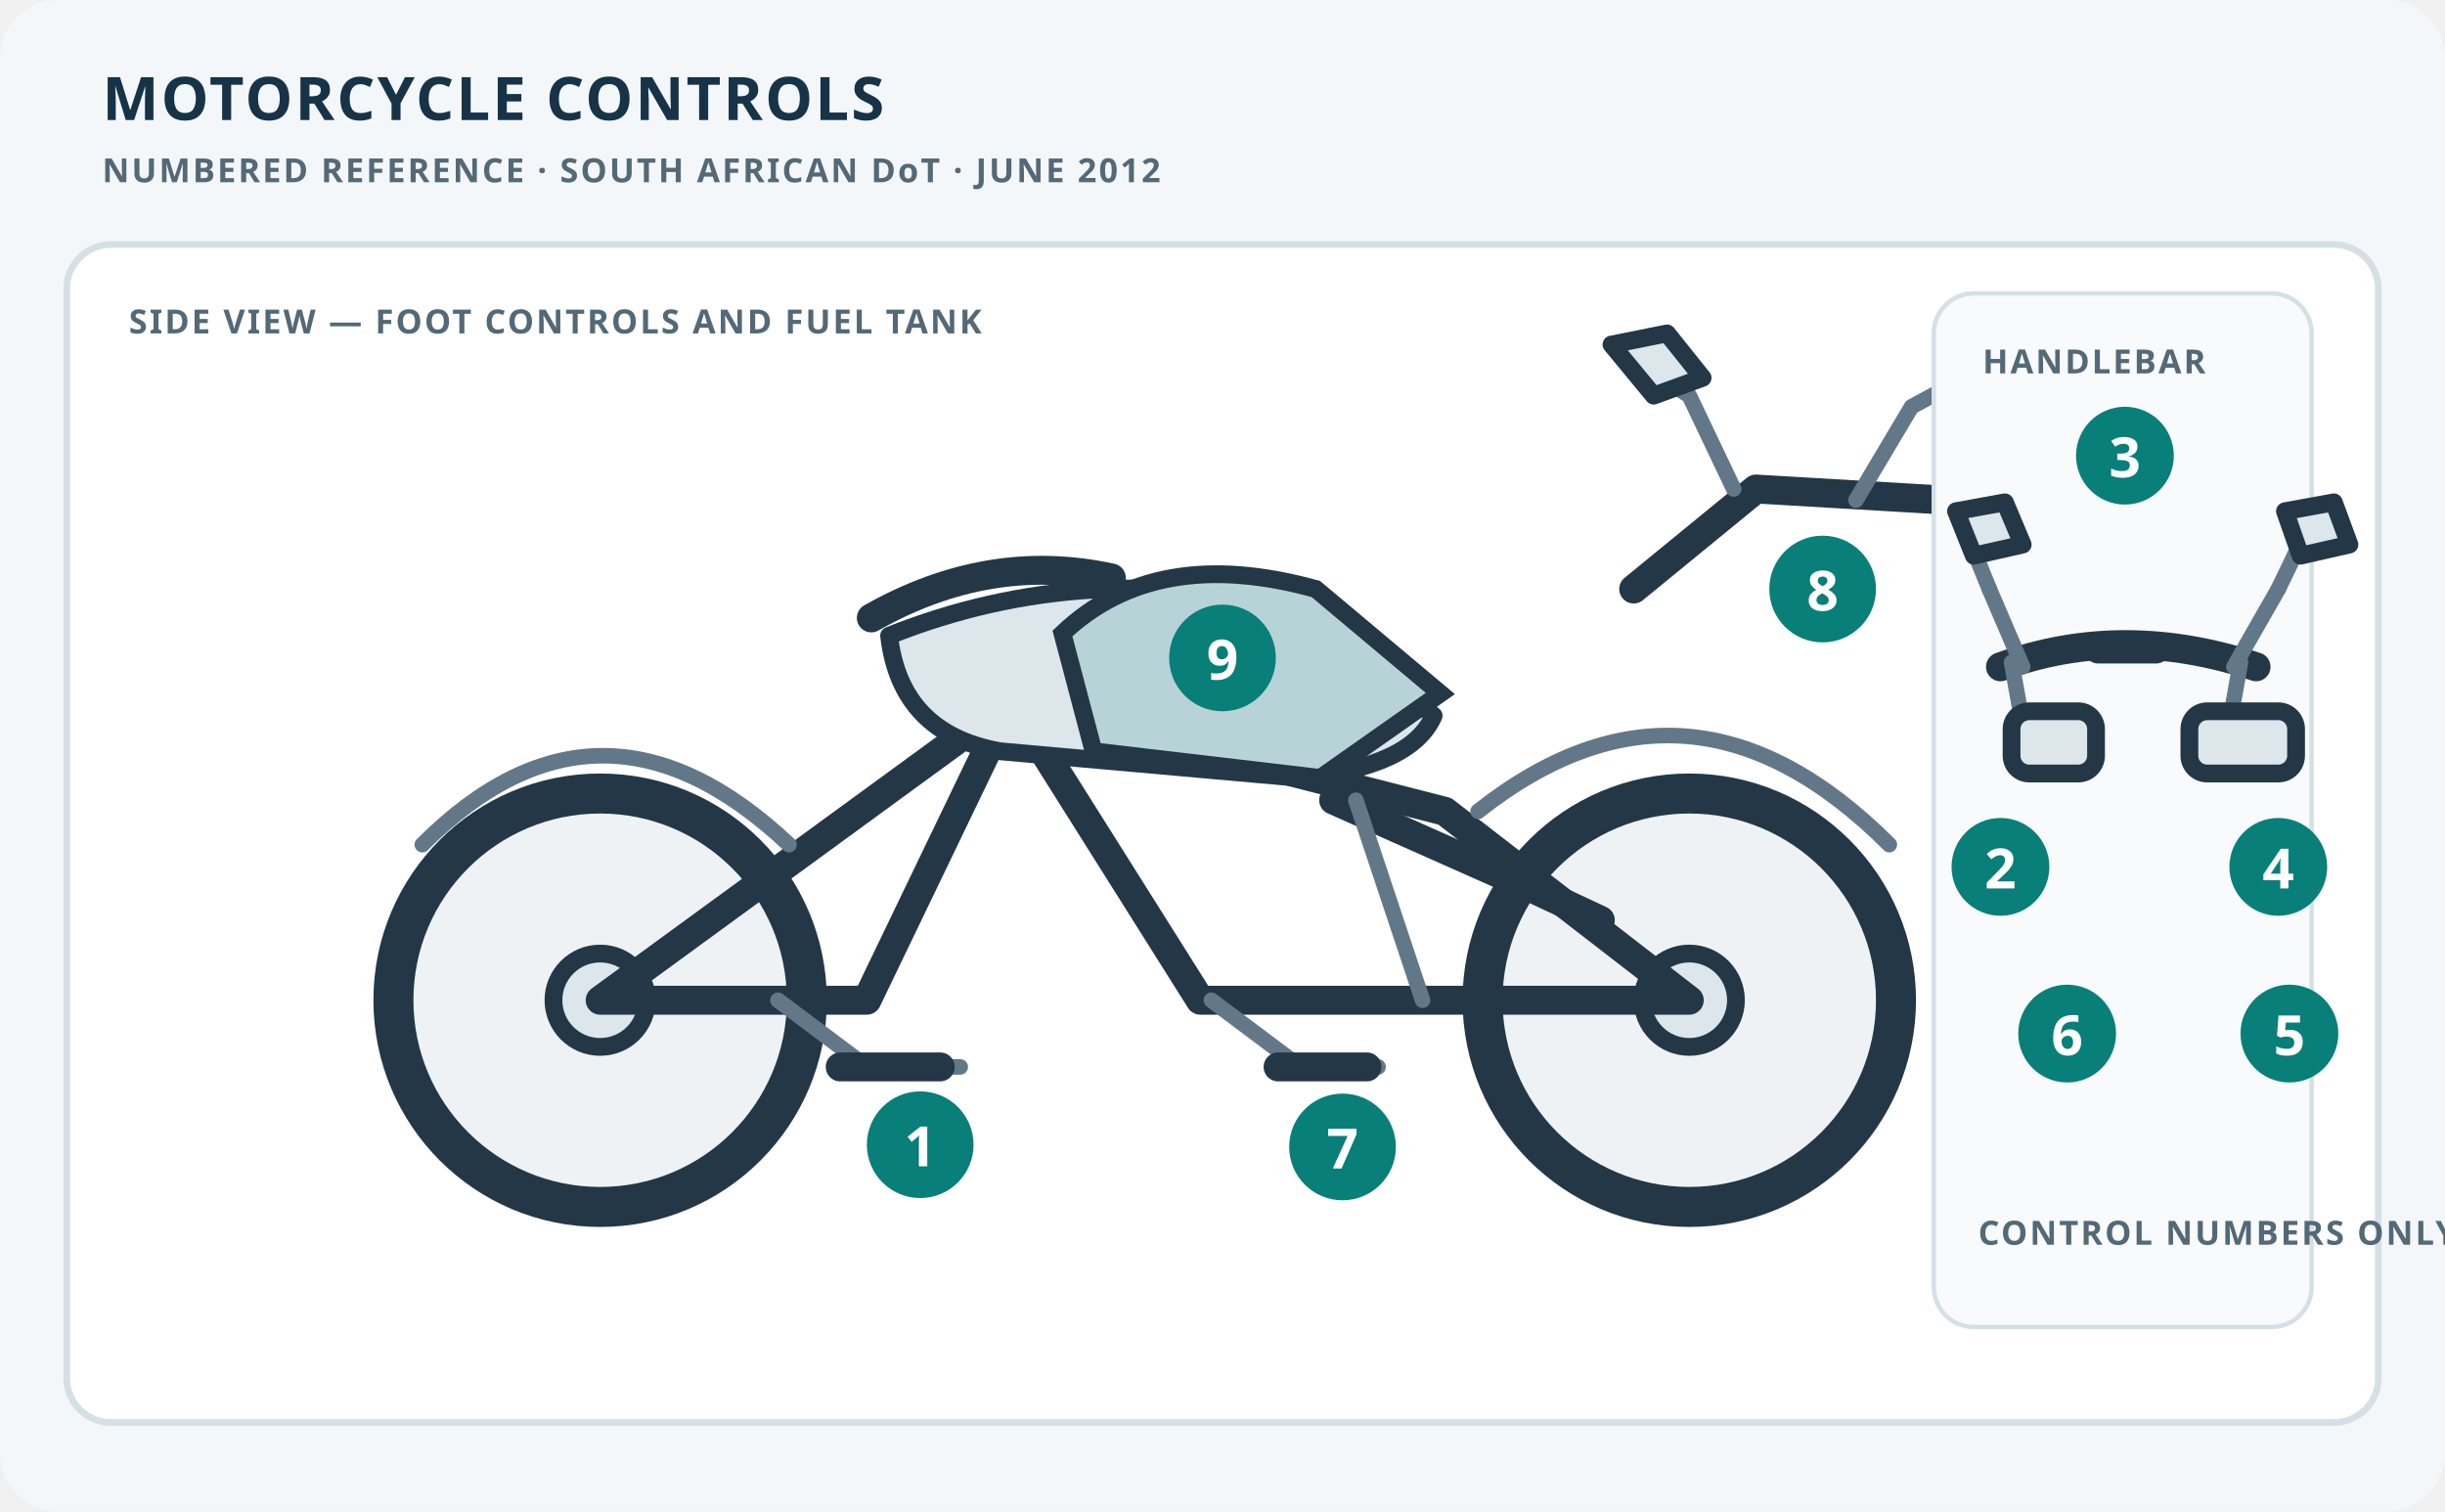
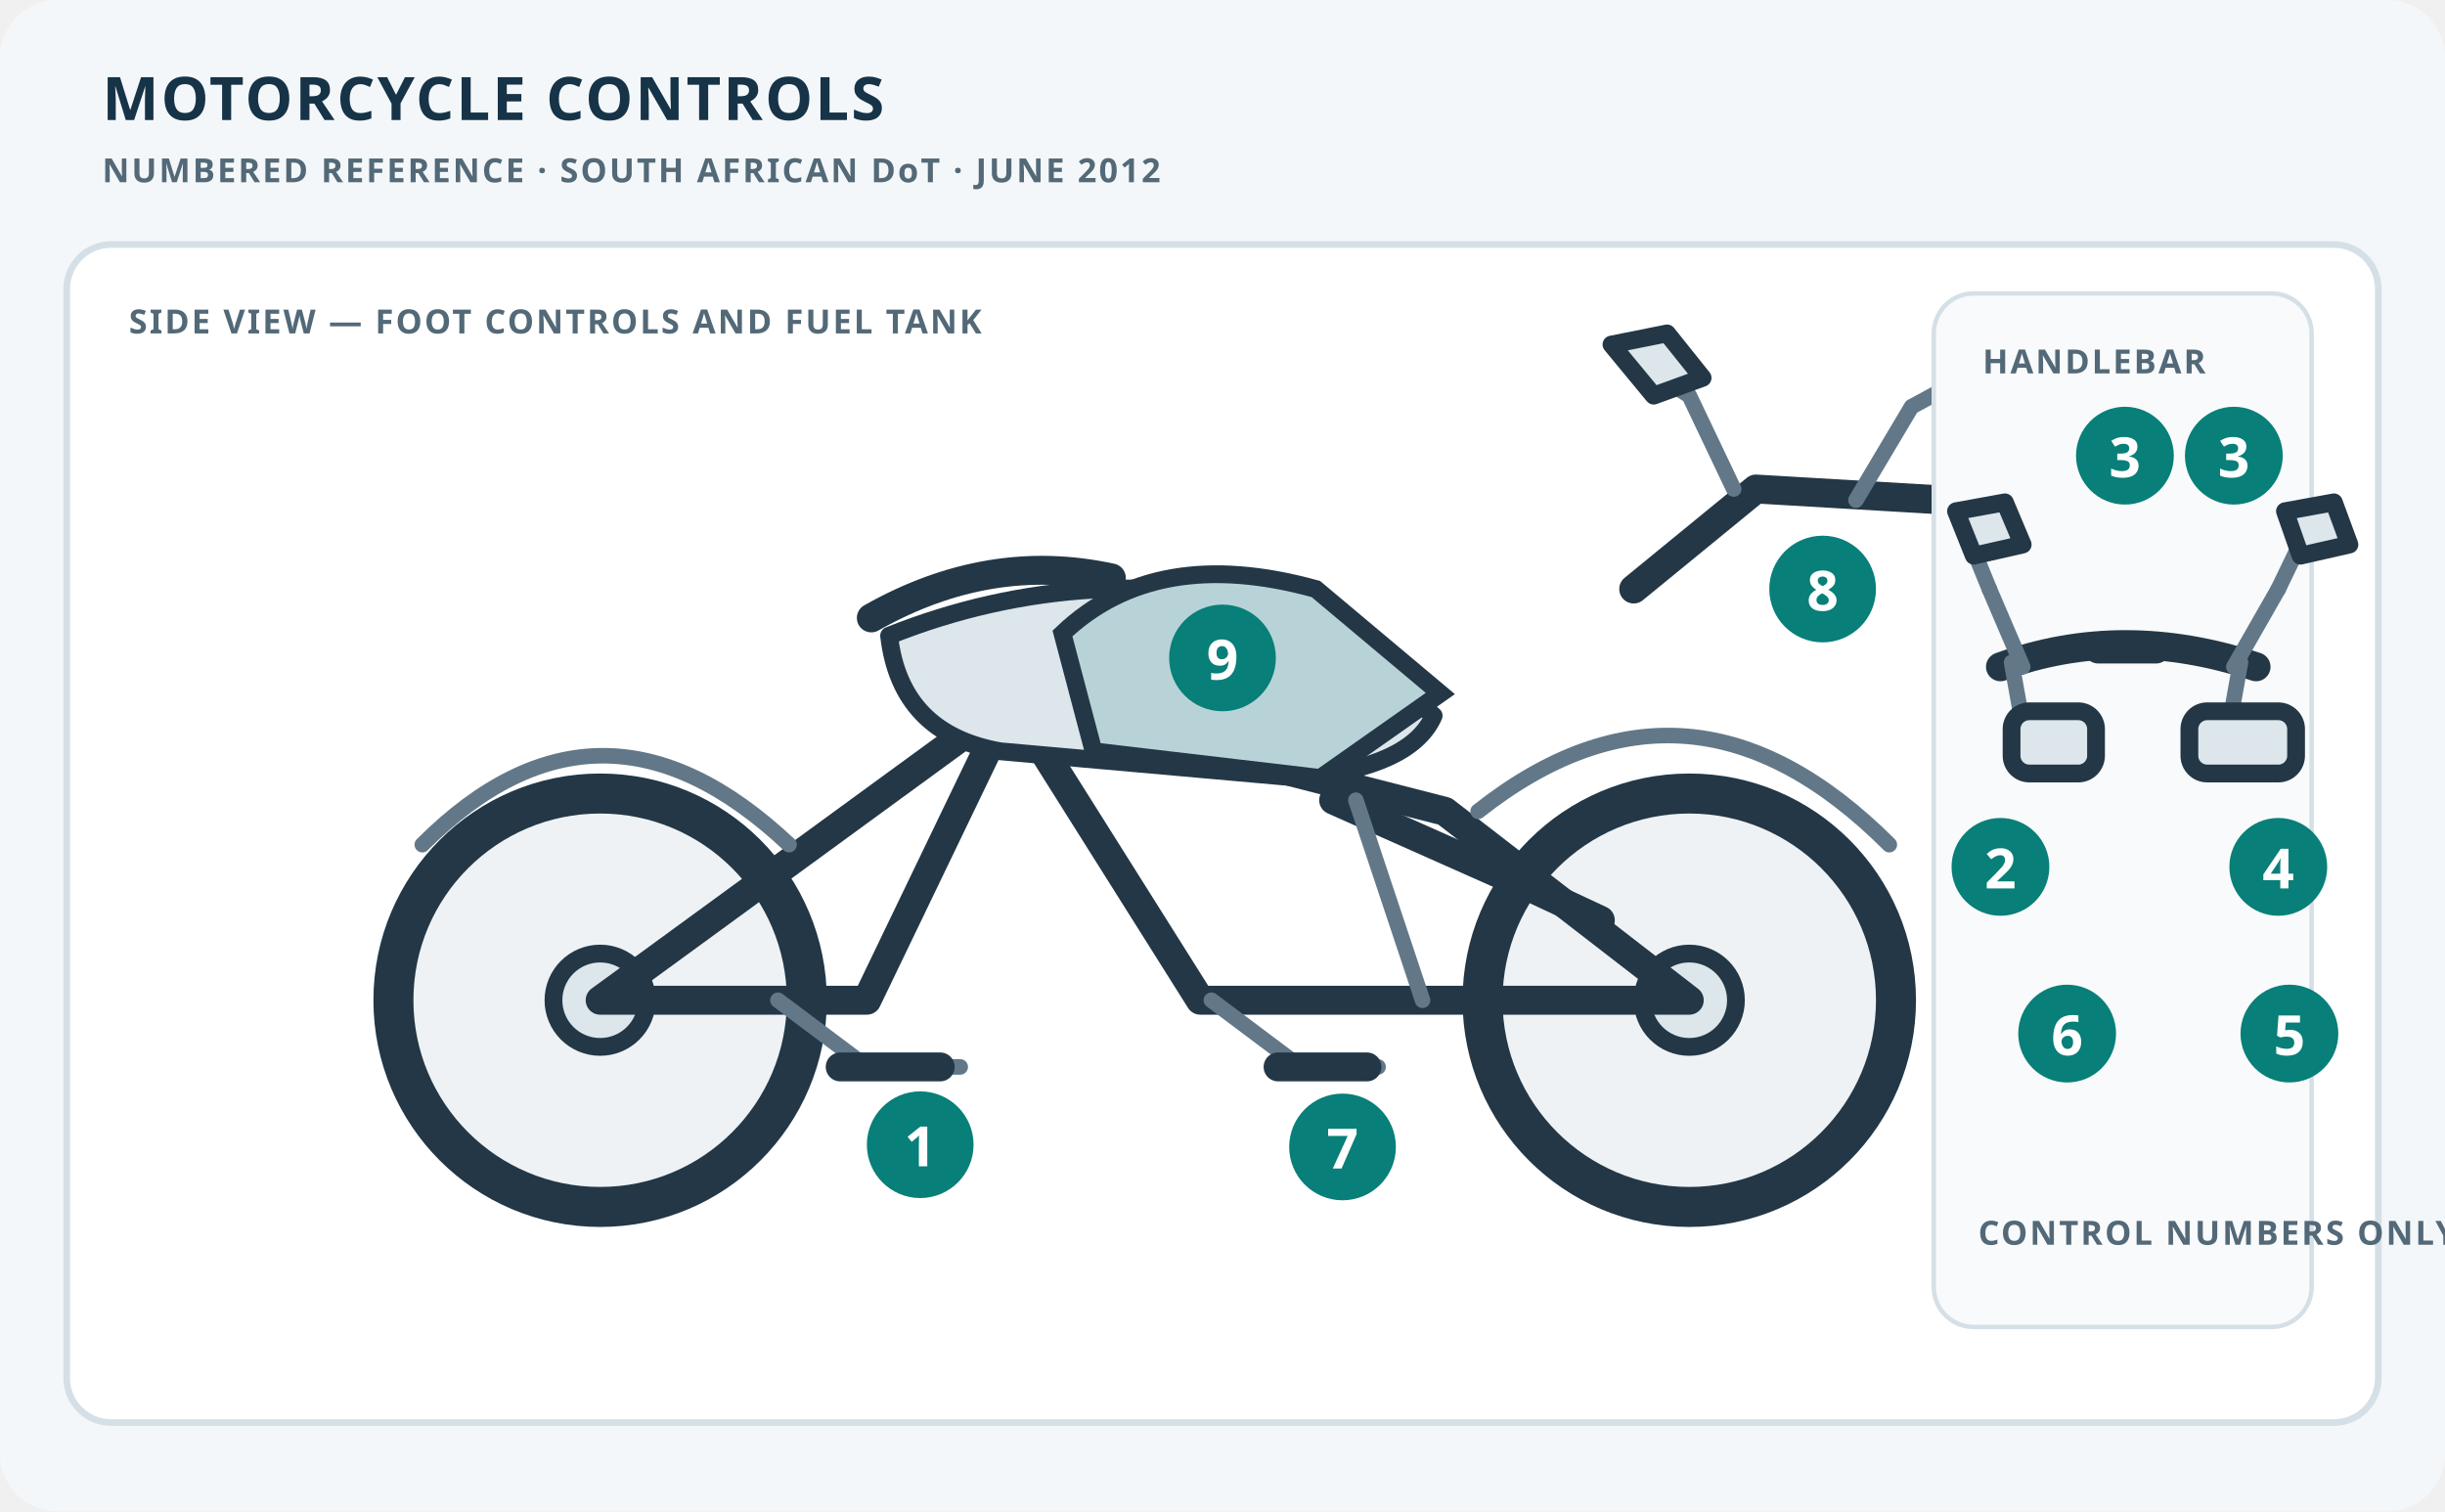
<svg xmlns="http://www.w3.org/2000/svg" viewBox="0 0 1100 680" role="img" aria-labelledby="title desc">
  <defs>
    <style>
.bg{fill:#f4f7f9}.card{fill:#fff;stroke:#d5e0e6;stroke-width:3}.ink{fill:none;stroke:#233746;stroke-width:13;stroke-linecap:round;stroke-linejoin:round}.thin{fill:none;stroke:#627888;stroke-width:7;stroke-linecap:round;stroke-linejoin:round}.metal{fill:#dce6eb;stroke:#233746;stroke-width:8;stroke-linejoin:round}.accent{fill:#087f78}.n{fill:#fff;font:700 25px system-ui,sans-serif;text-anchor:middle;dominant-baseline:central}.h{fill:#163348;font:700 27px system-ui,sans-serif;letter-spacing:1px}.s{fill:#536978;font:600 15px system-ui,sans-serif;letter-spacing:1px}
</style>
  </defs>
  <rect width="1100" height="680" rx="26" class="bg" />
  <text x="46" y="54" class="h">MOTORCYCLE CONTROLS</text>
  <text x="46" y="82" class="s">NUMBERED REFERENCE · SOUTH AFRICAN DoT · JUNE 2012</text>
  <rect x="30" y="110" width="1040" height="530" rx="20" class="card" />
  <text x="58" y="150" class="s">SIDE VIEW — FOOT CONTROLS AND FUEL TANK</text>
  <circle cx="270" cy="450" r="93" fill="#eef2f4" stroke="#233746" stroke-width="18" />
  <circle cx="270" cy="450" r="21" class="metal" />
  <circle cx="760" cy="450" r="93" fill="#eef2f4" stroke="#233746" stroke-width="18" />
  <circle cx="760" cy="450" r="21" class="metal" />
  <path d="M270 450 L455 315 L650 365 L760 450 M455 315 L390 450 L270 450 M455 315 L540 450 L760 450" class="ink" />
  <path d="M400 286 Q490 250 590 275 L645 322 Q635 345 585 350 L450 338 Q405 330 400 286Z" class="metal" />
  <path d="M478 285 Q520 245 592 265 L648 312 L594 350 L492 338Z" fill="#b8d3d7" stroke="#233746" stroke-width="8" />
  <path d="M392 278 Q445 248 500 260" class="ink" />
  <path d="M600 360 L690 400 L720 414" class="ink" />
  <path d="M610 360 L640 450" class="thin" />
  <path d="M190 380 Q270 300 355 380 M665 365 Q760 290 850 380" class="thin" />
  <path d="M735 265 L790 220 L875 225" class="ink" />
  <path d="M780 220 L760 178 L738 164 M835 225 L860 183 L884 170" class="thin" />
  <path d="M725 155 L750 150 L766 170 L744 178Z M880 160 L906 158 L915 177 L890 182Z" class="metal" />
  <path d="M350 450 L390 480 L432 480 M545 450 L585 480 L620 480" class="thin" />
  <path d="M378 480 L423 480 M575 480 L615 480" class="ink" />
  <g>
    <circle cx="414" cy="515" r="24" class="accent" />
    <text x="414" y="515" class="n">1</text>
  </g>
  <g>
    <circle cx="604" cy="516" r="24" class="accent" />
    <text x="604" y="516" class="n">7</text>
  </g>
  <g>
    <circle cx="550" cy="296" r="24" class="accent" />
    <text x="550" y="296" class="n">9</text>
  </g>
  <g>
    <circle cx="820" cy="265" r="24" class="accent" />
    <text x="820" y="265" class="n">8</text>
  </g>
  <rect x="870" y="132" width="170" height="465" rx="18" fill="#f8fafb" stroke="#d5e0e6" stroke-width="2" />
  <text x="892" y="168" class="s">HANDLEBAR</text>
  <path d="M900 300 Q955 280 1015 300" class="ink" />
  <path d="M910 300 L895 265 M1005 300 L1025 265" class="thin" />
  <path d="M895 265 L884 238 M1025 265 L1038 238" class="thin" />
  <path d="M880 230 L902 226 L910 245 L888 250Z M1028 230 L1050 226 L1057 245 L1035 250Z" class="metal" />
  <path d="M905 298 L910 326 M1008 298 L1003 326" class="thin" />
  <rect x="905" y="320" width="38" height="28" rx="8" class="metal" />
  <rect x="985" y="320" width="48" height="28" rx="8" class="metal" />
  <path d="M944 292 L970 292" class="ink" />
  <g>
    <circle cx="956" cy="205" r="22" class="accent" />
    <text x="956" y="205" class="n">3</text>
  </g>
  <g>
+     <circle cx="1005" cy="205" r="22" class="accent" />
+     <text x="1005" y="205" class="n">3</text>
+   </g>
+   <g>
    <circle cx="900" cy="390" r="22" class="accent" />
    <text x="900" y="390" class="n">2</text>
  </g>
  <g>
    <circle cx="1025" cy="390" r="22" class="accent" />
    <text x="1025" y="390" class="n">4</text>
  </g>
  <g>
    <circle cx="1030" cy="465" r="22" class="accent" />
    <text x="1030" y="465" class="n">5</text>
  </g>
  <g>
    <circle cx="930" cy="465" r="22" class="accent" />
    <text x="930" y="465" class="n">6</text>
  </g>
  <text x="890" y="560" class="s">CONTROL NUMBERS ONLY</text>
</svg>
